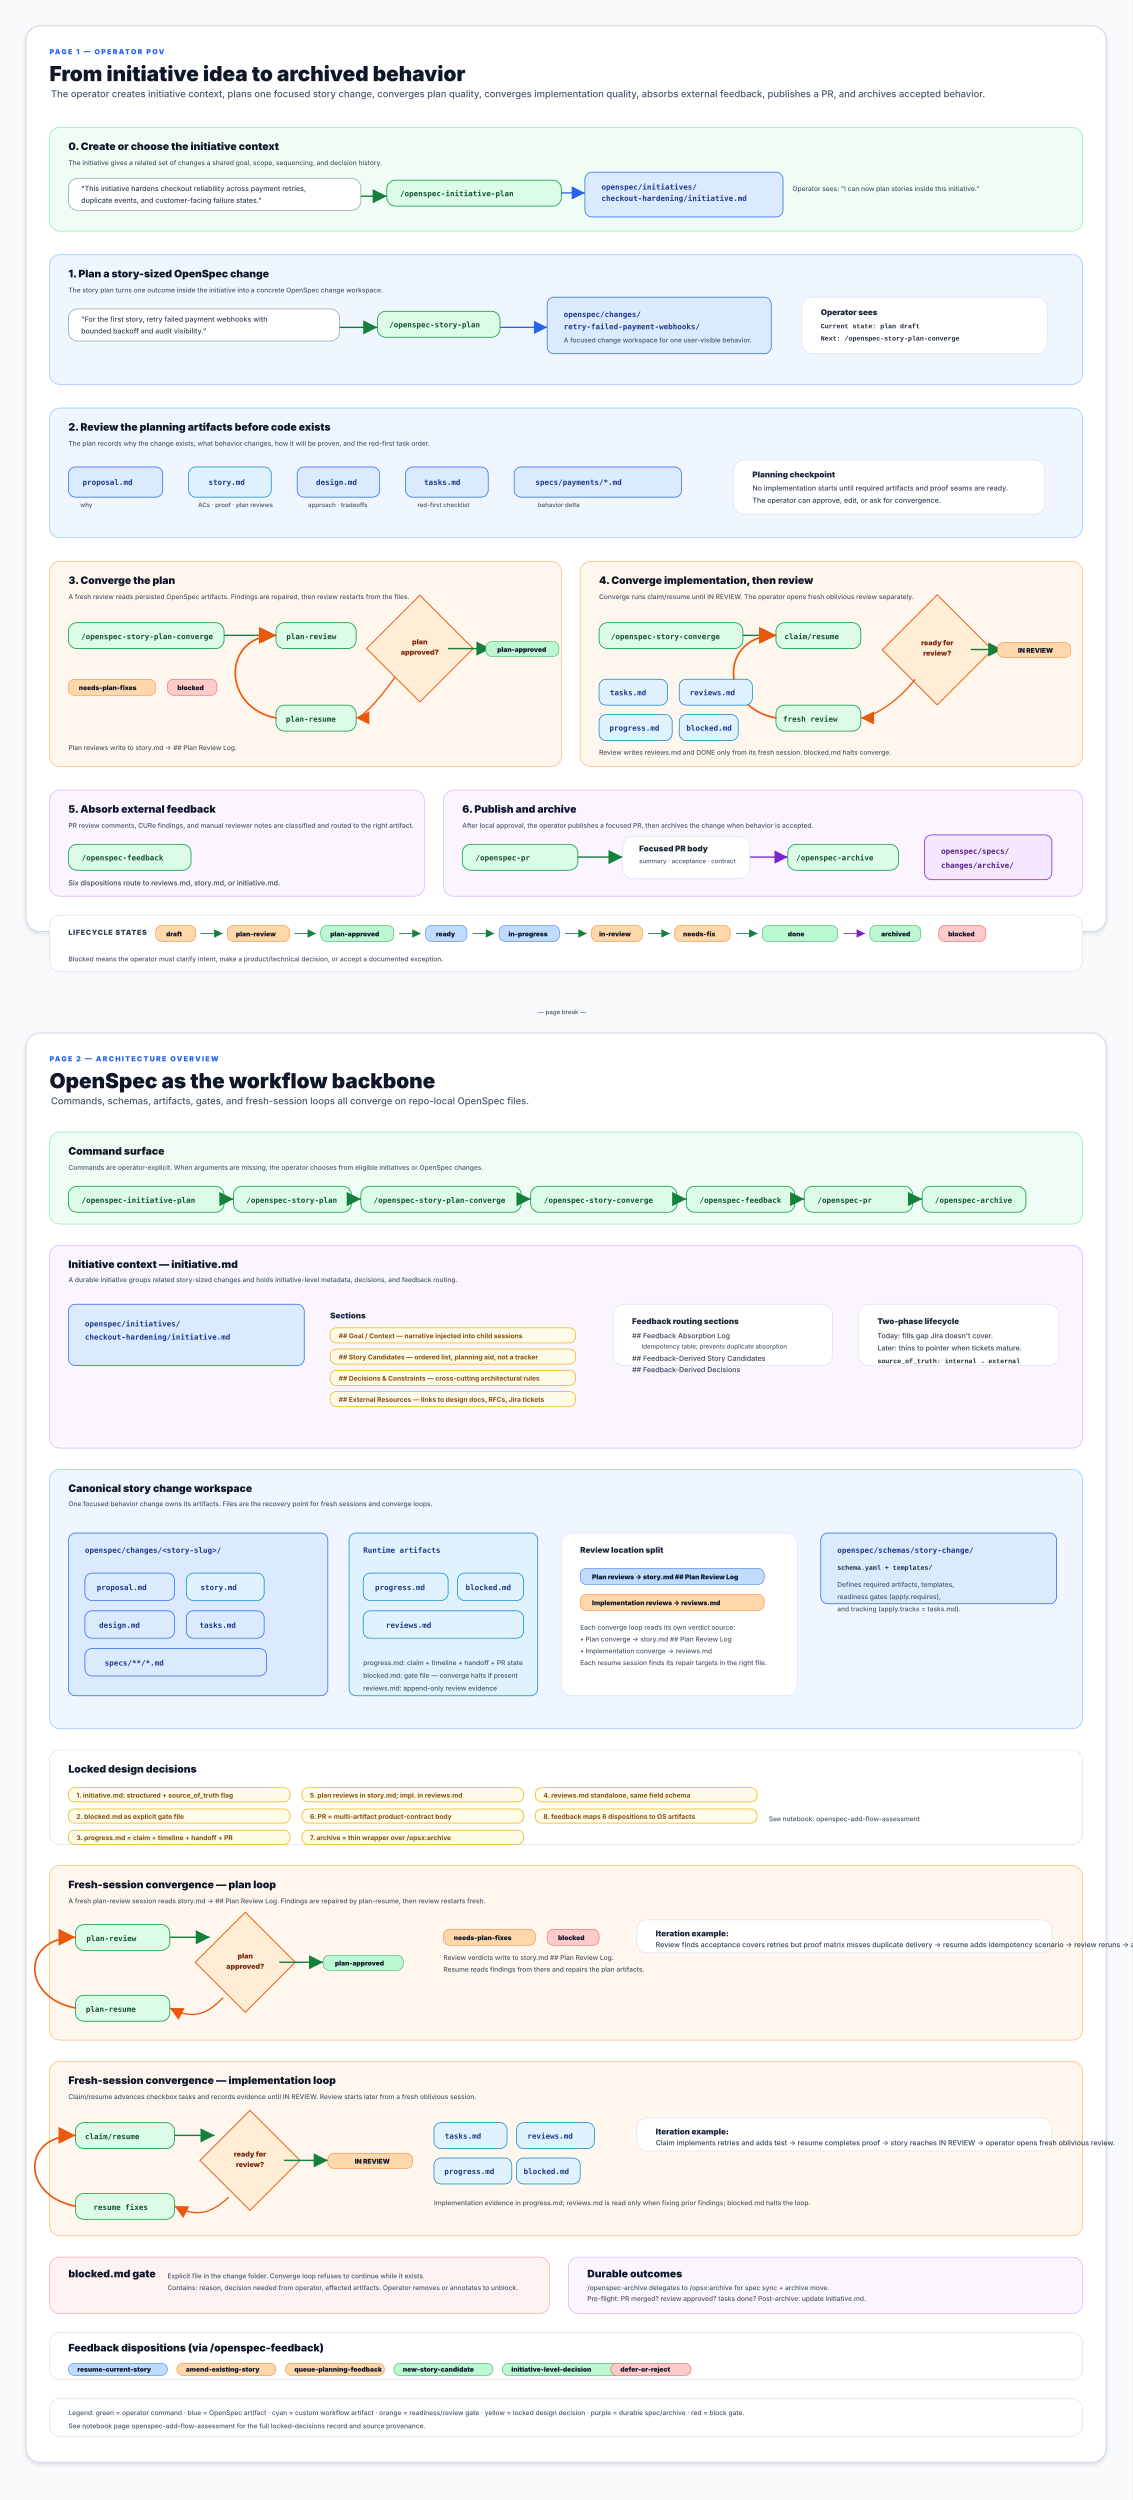
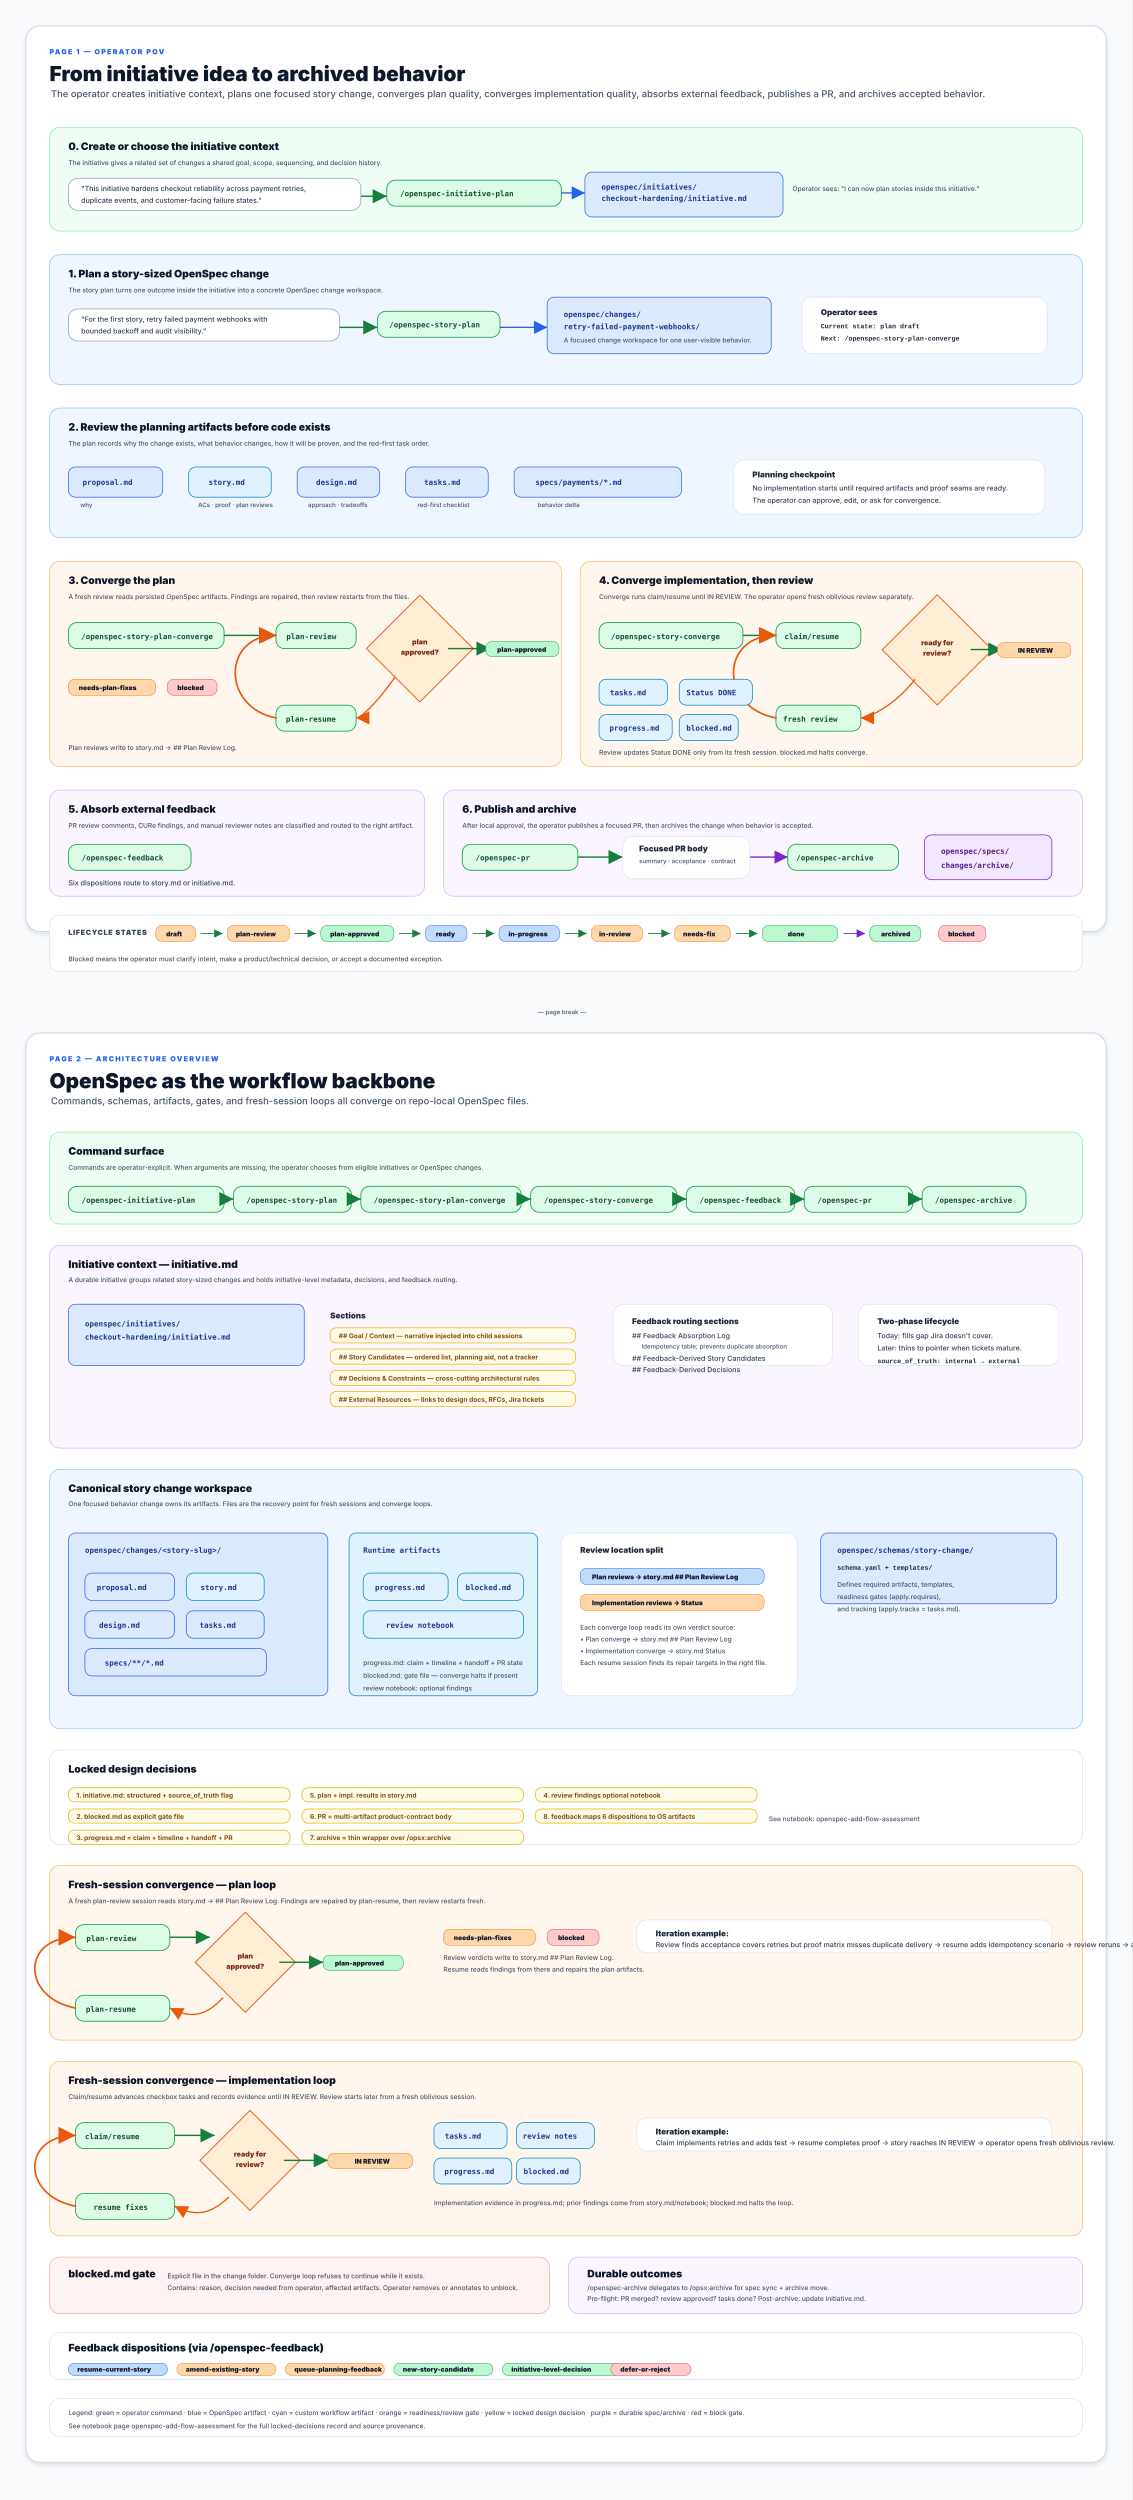
<svg xmlns="http://www.w3.org/2000/svg" width="2400" height="5300" viewBox="0 0 2400 5300" role="img" aria-labelledby="title desc">
  <defs>
    <marker id="arrow-green" markerWidth="14" markerHeight="14" refX="12" refY="7" orient="auto" markerUnits="strokeWidth">
      <path d="M2,2 L12,7 L2,12 Z" fill="#15803d" />
    </marker>
    <marker id="arrow-blue" markerWidth="14" markerHeight="14" refX="12" refY="7" orient="auto" markerUnits="strokeWidth">
      <path d="M2,2 L12,7 L2,12 Z" fill="#2563eb" />
    </marker>
    <marker id="arrow-orange" markerWidth="14" markerHeight="14" refX="12" refY="7" orient="auto" markerUnits="strokeWidth">
      <path d="M2,2 L12,7 L2,12 Z" fill="#ea580c" />
    </marker>
    <marker id="arrow-purple" markerWidth="14" markerHeight="14" refX="12" refY="7" orient="auto" markerUnits="strokeWidth">
      <path d="M2,2 L12,7 L2,12 Z" fill="#7e22ce" />
    </marker>
    <marker id="arrow-red" markerWidth="14" markerHeight="14" refX="12" refY="7" orient="auto" markerUnits="strokeWidth">
      <path d="M2,2 L12,7 L2,12 Z" fill="#b91c1c" />
    </marker>
    <filter id="shadow" x="-10%" y="-10%" width="130%" height="130%">
      <feDropShadow dx="0" dy="4" stdDeviation="5" flood-color="#0f172a" flood-opacity="0.12" />
    </filter>
    <style>
      .bg { fill: #f8fafc; }
      .page { fill: #ffffff; stroke: #cbd5e1; stroke-width: 2; rx: 30; filter: url(#shadow); }
      .panel { fill: #ffffff; stroke: #dbe3ef; stroke-width: 1.5; rx: 22; }
      .panel-blue { fill: #eff6ff; stroke: #93c5fd; stroke-width: 1.5; rx: 22; }
      .panel-green { fill: #f0fdf4; stroke: #86efac; stroke-width: 1.5; rx: 22; }
      .panel-orange { fill: #fff7ed; stroke: #fdba74; stroke-width: 1.5; rx: 22; }
      .panel-purple { fill: #faf5ff; stroke: #d8b4fe; stroke-width: 1.5; rx: 22; }
      .panel-red { fill: #fef2f2; stroke: #fca5a5; stroke-width: 1.5; rx: 22; }
      .title { font: 850 44px Inter, ui-sans-serif, system-ui, -apple-system, BlinkMacSystemFont, "Segoe UI", sans-serif; fill: #0f172a; }
      .subtitle { font: 500 20px Inter, ui-sans-serif, system-ui, sans-serif; fill: #475569; }
      .page-label { font: 850 15px Inter, ui-sans-serif, system-ui, sans-serif; fill: #2563eb; letter-spacing: .18em; }
      .chapter { font: 850 26px Inter, ui-sans-serif, system-ui, sans-serif; fill: #0f172a; }
      .section-title { font: 850 22px Inter, ui-sans-serif, system-ui, sans-serif; fill: #0f172a; }
      .lane-label { font: 850 15px Inter, ui-sans-serif, system-ui, sans-serif; fill: #334155; letter-spacing: .1em; }
      .body { font: 500 17px Inter, ui-sans-serif, system-ui, sans-serif; fill: #334155; }
      .body-strong { font: 850 17px Inter, ui-sans-serif, system-ui, sans-serif; fill: #1e293b; }
      .small { font: 500 15px Inter, ui-sans-serif, system-ui, sans-serif; fill: #334155; }
      .tiny { font: 500 13px Inter, ui-sans-serif, system-ui, sans-serif; fill: #475569; }
      .comment { font: 500 14px Inter, ui-sans-serif, system-ui, sans-serif; fill: #475569; }
      .mono { font: 750 16px "SFMono-Regular", Consolas, "Liberation Mono", monospace; fill: #1e293b; }
      .mono-small { font: 750 14px "SFMono-Regular", Consolas, "Liberation Mono", monospace; fill: #1e293b; }
      .bubble { fill: #ffffff; stroke: #94a3b8; stroke-width: 1.6; rx: 20; }
      .command { fill: #dcfce7; stroke: #16a34a; stroke-width: 1.8; rx: 18; }
      .command-text { font: 850 16px "SFMono-Regular", Consolas, monospace; fill: #14532d; }
      .artifact { fill: #dbeafe; stroke: #2563eb; stroke-width: 1.5; rx: 15; }
      .artifact-text { font: 850 16px "SFMono-Regular", Consolas, monospace; fill: #1e3a8a; }
      .custom-artifact { fill: #e0f2fe; stroke: #0284c7; stroke-width: 1.5; rx: 15; }
      .gate { fill: #ffedd5; stroke: #ea580c; stroke-width: 2; }
      .gate-text { font: 850 15px Inter, ui-sans-serif, system-ui, sans-serif; fill: #7c2d12; text-anchor: middle; }
      .durable { fill: #f3e8ff; stroke: #7e22ce; stroke-width: 1.6; rx: 15; }
      .durable-text { font: 850 16px "SFMono-Regular", Consolas, monospace; fill: #581c87; }
      .decision { fill: #fefce8; stroke: #eab308; stroke-width: 1.5; rx: 13; }
      .decision-text { font: 750 14px Inter, ui-sans-serif, system-ui, sans-serif; fill: #854d0e; }
      .status { font: 850 14px Inter, ui-sans-serif, system-ui, sans-serif; fill: #0f172a; }
      .chip-green { fill: #bbf7d0; stroke: #16a34a; stroke-width: 1; rx: 13; }
      .chip-orange { fill: #fed7aa; stroke: #f97316; stroke-width: 1; rx: 13; }
      .chip-blue { fill: #bfdbfe; stroke: #2563eb; stroke-width: 1; rx: 13; }
      .chip-red { fill: #fecaca; stroke: #ef4444; stroke-width: 1; rx: 13; }
      .arrow-green { stroke: #15803d; stroke-width: 3; fill: none; marker-end: url(#arrow-green); }
      .arrow-blue { stroke: #2563eb; stroke-width: 2.8; fill: none; marker-end: url(#arrow-blue); }
      .arrow-orange { stroke: #ea580c; stroke-width: 2.8; fill: none; marker-end: url(#arrow-orange); }
      .arrow-purple { stroke: #7e22ce; stroke-width: 2.8; fill: none; marker-end: url(#arrow-purple); }
      .arrow-red { stroke: #b91c1c; stroke-width: 2.8; fill: none; marker-end: url(#arrow-red); }
      .dashed { stroke-dasharray: 8 6; }
      .thin { stroke-width: 1.8; }
      .loop { stroke-width: 3.6; stroke-linecap: round; }
    </style>
  </defs>
  <rect class="bg" x="0" y="0" width="2400" height="5300" />
  <rect class="page" x="55" y="55" width="2290" height="1920" />
  <text class="page-label" x="105" y="115">PAGE 1 — OPERATOR POV</text>
  <text class="title" x="105" y="172">From initiative idea to archived behavior</text>
  <text class="subtitle" x="108" y="206">The operator creates initiative context, plans one focused story change, converges plan quality, converges implementation quality, absorbs external feedback, publishes a PR, and archives accepted behavior.</text>
  <rect class="panel-green" x="105" y="270" width="2190" height="220" />
  <text class="section-title" x="145" y="318">0. Create or choose the initiative context</text>
  <text class="comment" x="145" y="350">The initiative gives a related set of changes a shared goal, scope, sequencing, and decision history.</text>
  <rect class="bubble" x="145" y="378" width="620" height="68" />
  <text class="small" x="172" y="405">"This initiative hardens checkout reliability across payment retries,</text>
  <text class="small" x="172" y="430">duplicate events, and customer-facing failure states."</text>
  <rect class="command" x="820" y="382" width="370" height="55" />
  <text class="command-text" x="848" y="416">/openspec-initiative-plan</text>
  <path class="arrow-green" d="M765 416 H820" />
  <path class="arrow-blue" d="M1190 409 H1240" />
  <rect class="artifact" x="1240" y="365" width="420" height="95" />
  <text class="artifact-text" x="1275" y="402">openspec/initiatives/</text>
  <text class="artifact-text" x="1275" y="426">checkout-hardening/initiative.md</text>
  <text class="comment" x="1680" y="405">Operator sees: "I can now plan stories inside this initiative."</text>
  <rect class="panel-blue" x="105" y="540" width="2190" height="275" />
  <text class="section-title" x="145" y="588">1. Plan a story-sized OpenSpec change</text>
  <text class="comment" x="145" y="620">The story plan turns one outcome inside the initiative into a concrete OpenSpec change workspace.</text>
  <rect class="bubble" x="145" y="655" width="575" height="68" />
  <text class="small" x="172" y="682">"For the first story, retry failed payment webhooks with</text>
  <text class="small" x="172" y="707">bounded backoff and audit visibility."</text>
  <rect class="command" x="800" y="660" width="260" height="55" />
  <text class="command-text" x="825" y="694">/openspec-story-plan</text>
  <path class="arrow-green" d="M720 694 H800" />
  <path class="arrow-blue" d="M1060 694 H1160" />
  <rect class="artifact" x="1160" y="630" width="475" height="120" />
  <text class="artifact-text" x="1195" y="672">openspec/changes/</text>
  <text class="artifact-text" x="1195" y="698">retry-failed-payment-webhooks/</text>
  <text class="comment" x="1195" y="726">A focused change workspace for one user-visible behavior.</text>
  <rect class="panel" x="1700" y="630" width="520" height="120" />
  <text class="body-strong" x="1740" y="668">Operator sees</text>
  <text class="mono-small" x="1740" y="696">Current state: plan draft</text>
  <text class="mono-small" x="1740" y="722">Next: /openspec-story-plan-converge</text>
  <rect class="panel-blue" x="105" y="865" width="2190" height="275" />
  <text class="section-title" x="145" y="913">2. Review the planning artifacts before code exists</text>
  <text class="comment" x="145" y="945">The plan records why the change exists, what behavior changes, how it will be proven, and the red-first task order.</text>
  <rect class="artifact" x="145" y="990" width="200" height="64" />
  <text class="artifact-text" x="175" y="1028">proposal.md</text>
  <text class="tiny" x="170" y="1075">why</text>
  <rect class="custom-artifact" x="400" y="990" width="175" height="64" />
  <text class="artifact-text" x="442" y="1028">story.md</text>
  <text class="tiny" x="420" y="1075">ACs · proof · plan reviews</text>
  <rect class="artifact" x="630" y="990" width="175" height="64" />
  <text class="artifact-text" x="670" y="1028">design.md</text>
  <text class="tiny" x="653" y="1075">approach · tradeoffs</text>
  <rect class="artifact" x="860" y="990" width="175" height="64" />
  <text class="artifact-text" x="899" y="1028">tasks.md</text>
  <text class="tiny" x="885" y="1075">red-first checklist</text>
  <rect class="artifact" x="1090" y="990" width="355" height="64" />
  <text class="artifact-text" x="1135" y="1028">specs/payments/*.md</text>
  <text class="tiny" x="1140" y="1075">behavior delta</text>
  <rect class="panel" x="1555" y="975" width="660" height="115" />
  <text class="body-strong" x="1595" y="1012">Planning checkpoint</text>
  <text class="small" x="1595" y="1040">No implementation starts until required artifacts and proof seams are ready.</text>
  <text class="small" x="1595" y="1066">The operator can approve, edit, or ask for convergence.</text>
  <rect class="panel-orange" x="105" y="1190" width="1085" height="435" />
  <text class="section-title" x="145" y="1238">3. Converge the plan</text>
  <text class="comment" x="145" y="1270">A fresh review reads persisted OpenSpec artifacts. Findings are repaired, then review restarts from the files.</text>
  <rect class="command" x="145" y="1320" width="330" height="55" />
  <text class="command-text" x="172" y="1355">/openspec-story-plan-converge</text>
  <path class="arrow-green" d="M475 1347 H585" />
  <rect class="command" x="585" y="1320" width="170" height="55" />
  <text class="command-text" x="607" y="1355">plan-review</text>
  <rect class="gate" x="810" y="1295" width="160" height="160" transform="rotate(45 890 1375)" />
  <text class="gate-text" x="890" y="1366">plan</text>
  <text class="gate-text" x="890" y="1388">approved?</text>
  <rect class="command" x="585" y="1495" width="170" height="55" />
  <text class="command-text" x="606" y="1530">plan-resume</text>
  <path class="arrow-orange" d="M838 1435 C795 1495, 765 1522, 755 1522" />
  <path class="arrow-orange loop" d="M585 1522 C470 1500, 470 1347, 585 1347" />
  <path class="arrow-green" d="M950 1375 H1040" />
  <rect class="chip-green" x="1030" y="1360" width="155" height="32" />
  <text class="status" x="1054" y="1382">plan-approved</text>
  <rect class="chip-orange" x="145" y="1440" width="185" height="34" />
  <text class="status" x="167" y="1463">needs-plan-fixes</text>
  <rect class="chip-red" x="355" y="1440" width="105" height="34" />
  <text class="status" x="376" y="1463">blocked</text>
  <text class="comment" x="145" y="1590">Plan reviews write to story.md → ## Plan Review Log.</text>
  <rect class="panel-orange" x="1230" y="1190" width="1065" height="435" />
  <text class="section-title" x="1270" y="1238">4. Converge implementation, then review</text>
  <text class="comment" x="1270" y="1270">Converge runs claim/resume until IN REVIEW. The operator opens fresh oblivious review separately.</text>
  <rect class="command" x="1270" y="1320" width="305" height="55" />
  <text class="command-text" x="1295" y="1355">/openspec-story-converge</text>
  <path class="arrow-green" d="M1575 1347 H1645" />
  <rect class="command" x="1645" y="1320" width="180" height="55" />
  <text class="command-text" x="1663" y="1355">claim/resume</text>
  <rect class="gate" x="1905" y="1295" width="165" height="165" transform="rotate(45 1987 1377)" />
  <text class="gate-text" x="1987" y="1368">ready for</text>
  <text class="gate-text" x="1987" y="1390">review?</text>
  <rect class="command" x="1645" y="1495" width="180" height="55" />
  <text class="command-text" x="1660" y="1530">fresh review</text>
  <path class="arrow-orange" d="M1940 1440 C1895 1498, 1840 1522, 1825 1522" />
  <path class="arrow-orange loop" d="M1645 1522 C1525 1500, 1525 1347, 1645 1347" />
  <path class="arrow-green" d="M2058 1377 H2125" />
  <rect class="chip-orange" x="2115" y="1362" width="155" height="32" />
  <text class="status" x="2158" y="1384">IN REVIEW</text>
  <rect class="custom-artifact" x="1270" y="1440" width="145" height="55" />
  <text class="artifact-text" x="1293" y="1474">tasks.md</text>
  <rect class="custom-artifact" x="1440" y="1440" width="155" height="55" />
-   <text class="artifact-text" x="1462" y="1474">reviews.md</text>
+   <text class="artifact-text" x="1455" y="1474">Status DONE</text>
  <rect class="custom-artifact" x="1270" y="1515" width="155" height="55" />
  <text class="artifact-text" x="1292" y="1549">progress.md</text>
  <rect class="custom-artifact" x="1440" y="1515" width="125" height="55" />
  <text class="artifact-text" x="1455" y="1549">blocked.md</text>
-   <text class="comment" x="1270" y="1600">Review writes reviews.md and DONE only from its fresh session. blocked.md halts converge.</text>
+   <text class="comment" x="1270" y="1600">Review updates Status DONE only from its fresh session. blocked.md halts converge.</text>
  <rect class="panel-purple" x="105" y="1675" width="795" height="225" />
  <text class="section-title" x="145" y="1723">5. Absorb external feedback</text>
  <text class="comment" x="145" y="1755">PR review comments, CURe findings, and manual reviewer notes are classified and routed to the right artifact.</text>
  <rect class="command" x="145" y="1790" width="260" height="55" />
  <text class="command-text" x="173" y="1824">/openspec-feedback</text>
-   <text class="small" x="145" y="1877">Six dispositions route to reviews.md, story.md, or initiative.md.</text>
+   <text class="small" x="145" y="1877">Six dispositions route to story.md or initiative.md.</text>
  <rect class="panel-purple" x="940" y="1675" width="1355" height="225" />
  <text class="section-title" x="980" y="1723">6. Publish and archive</text>
  <text class="comment" x="980" y="1755">After local approval, the operator publishes a focused PR, then archives the change when behavior is accepted.</text>
  <rect class="command" x="980" y="1790" width="245" height="55" />
  <text class="command-text" x="1008" y="1824">/openspec-pr</text>
  <path class="arrow-green" d="M1225 1817 H1320" />
  <rect class="panel" x="1320" y="1773" width="270" height="90" />
  <text class="body-strong" x="1355" y="1805">Focused PR body</text>
  <text class="tiny" x="1355" y="1830">summary · acceptance · contract</text>
  <path class="arrow-purple" d="M1590 1817 H1670" />
  <rect class="command" x="1670" y="1790" width="235" height="55" />
  <text class="command-text" x="1688" y="1824">/openspec-archive</text>
  <rect class="durable" x="1960" y="1770" width="270" height="95" />
  <text class="durable-text" x="1995" y="1810">openspec/specs/</text>
  <text class="durable-text" x="1995" y="1840">changes/archive/</text>
  <rect class="panel" x="105" y="1940" width="2190" height="120" />
  <text class="lane-label" x="145" y="1982">LIFECYCLE STATES</text>
  <g transform="translate(330,1962)">
    <rect class="chip-orange" x="0" y="0" width="85" height="34" />
    <text class="status" x="22" y="23">draft</text>
    <path class="arrow-green thin" d="M95 17 H142" />
    <rect class="chip-orange" x="152" y="0" width="132" height="34" />
    <text class="status" x="170" y="23">plan-review</text>
    <path class="arrow-green thin" d="M294 17 H340" />
    <rect class="chip-green" x="350" y="0" width="155" height="34" />
    <text class="status" x="370" y="23">plan-approved</text>
    <path class="arrow-green thin" d="M516 17 H562" />
    <rect class="chip-blue" x="572" y="0" width="88" height="34" />
    <text class="status" x="594" y="23">ready</text>
    <path class="arrow-green thin" d="M672 17 H718" />
    <rect class="chip-blue" x="728" y="0" width="128" height="34" />
    <text class="status" x="748" y="23">in-progress</text>
    <path class="arrow-green thin" d="M868 17 H914" />
    <rect class="chip-orange" x="924" y="0" width="108" height="34" />
    <text class="status" x="940" y="23">in-review</text>
    <path class="arrow-green thin" d="M1044 17 H1090" />
    <rect class="chip-orange" x="1100" y="0" width="118" height="34" />
    <text class="status" x="1118" y="23">needs-fix</text>
    <path class="arrow-green thin" d="M1230 17 H1276" />
    <rect class="chip-green" x="1286" y="0" width="160" height="34" />
    <text class="status" x="1340" y="23">done</text>
    <path class="arrow-purple thin" d="M1458 17 H1504" />
    <rect class="chip-green" x="1514" y="0" width="108" height="34" />
    <text class="status" x="1538" y="23">archived</text>
    <rect class="chip-red" x="1660" y="0" width="100" height="34" />
    <text class="status" x="1680" y="23">blocked</text>
  </g>
  <text class="comment" x="145" y="2038">Blocked means the operator must clarify intent, make a product/technical decision, or accept a documented exception.</text>
  <text class="tiny" x="1140" y="2150">— page break —</text>
  <rect class="page" x="55" y="2190" width="2290" height="3030" />
  <text class="page-label" x="105" y="2250">PAGE 2 — ARCHITECTURE OVERVIEW</text>
  <text class="title" x="105" y="2307">OpenSpec as the workflow backbone</text>
  <text class="subtitle" x="108" y="2341">Commands, schemas, artifacts, gates, and fresh-session loops all converge on repo-local OpenSpec files.</text>
  <rect class="panel-green" x="105" y="2400" width="2190" height="195" />
  <text class="section-title" x="145" y="2448">Command surface</text>
  <text class="comment" x="145" y="2480">Commands are operator-explicit. When arguments are missing, the operator chooses from eligible initiatives or OpenSpec changes.</text>
  <rect class="command" x="145" y="2515" width="330" height="55" />
  <text class="command-text" x="173" y="2550">/openspec-initiative-plan</text>
  <rect class="command" x="495" y="2515" width="250" height="55" />
  <text class="command-text" x="522" y="2550">/openspec-story-plan</text>
  <rect class="command" x="765" y="2515" width="340" height="55" />
  <text class="command-text" x="792" y="2550">/openspec-story-plan-converge</text>
  <rect class="command" x="1125" y="2515" width="310" height="55" />
  <text class="command-text" x="1153" y="2550">/openspec-story-converge</text>
  <rect class="command" x="1455" y="2515" width="230" height="55" />
  <text class="command-text" x="1483" y="2550">/openspec-feedback</text>
  <rect class="command" x="1705" y="2515" width="230" height="55" />
  <text class="command-text" x="1733" y="2550">/openspec-pr</text>
  <rect class="command" x="1955" y="2515" width="220" height="55" />
  <text class="command-text" x="1982" y="2550">/openspec-archive</text>
  <path class="arrow-green" d="M475 2542 H495" />
  <path class="arrow-green" d="M745 2542 H765" />
  <path class="arrow-green" d="M1105 2542 H1125" />
  <path class="arrow-green" d="M1435 2542 H1455" />
  <path class="arrow-green" d="M1685 2542 H1705" />
  <path class="arrow-green" d="M1935 2542 H1955" />
  <rect class="panel-purple" x="105" y="2640" width="2190" height="430" />
  <text class="section-title" x="145" y="2688">Initiative context — initiative.md</text>
  <text class="comment" x="145" y="2718">A durable initiative groups related story-sized changes and holds initiative-level metadata, decisions, and feedback routing.</text>
  <rect class="artifact" x="145" y="2765" width="500" height="130" />
  <text class="artifact-text" x="180" y="2812">openspec/initiatives/</text>
  <text class="artifact-text" x="180" y="2840">checkout-hardening/initiative.md</text>
  <text class="body-strong" x="700" y="2795">Sections</text>
  <rect class="decision" x="700" y="2815" width="520" height="32" />
  <text class="decision-text" x="718" y="2837">## Goal / Context — narrative injected into child sessions</text>
  <rect class="decision" x="700" y="2860" width="520" height="32" />
  <text class="decision-text" x="718" y="2882">## Story Candidates — ordered list, planning aid, not a tracker</text>
  <rect class="decision" x="700" y="2905" width="520" height="32" />
  <text class="decision-text" x="718" y="2927">## Decisions &amp; Constraints — cross-cutting architectural rules</text>
  <rect class="decision" x="700" y="2950" width="520" height="32" />
  <text class="decision-text" x="718" y="2972">## External Resources — links to design docs, RFCs, Jira tickets</text>
  <rect class="panel" x="1300" y="2765" width="465" height="130" />
  <text class="body-strong" x="1340" y="2807">Feedback routing sections</text>
  <text class="small" x="1340" y="2837">## Feedback Absorption Log</text>
  <text class="tiny" x="1360" y="2859">Idempotency table; prevents duplicate absorption</text>
  <text class="small" x="1340" y="2885">## Feedback-Derived Story Candidates</text>
  <text class="small" x="1340" y="2909">## Feedback-Derived Decisions</text>
  <rect class="panel" x="1820" y="2765" width="425" height="130" />
  <text class="body-strong" x="1860" y="2807">Two-phase lifecycle</text>
  <text class="small" x="1860" y="2837">Today: fills gap Jira doesn't cover.</text>
  <text class="small" x="1860" y="2863">Later: thins to pointer when tickets mature.</text>
  <text class="mono-small" x="1860" y="2890">source_of_truth: internal → external</text>
  <rect class="panel-blue" x="105" y="3115" width="2190" height="550" />
  <text class="section-title" x="145" y="3163">Canonical story change workspace</text>
  <text class="comment" x="145" y="3193">One focused behavior change owns its artifacts. Files are the recovery point for fresh sessions and converge loops.</text>
  <rect class="artifact" x="145" y="3250" width="550" height="345" />
  <text class="artifact-text" x="180" y="3292">openspec/changes/&lt;story-slug&gt;/</text>
  <rect class="artifact" x="180" y="3335" width="190" height="58" />
  <text class="artifact-text" x="205" y="3371">proposal.md</text>
  <rect class="custom-artifact" x="395" y="3335" width="165" height="58" />
  <text class="artifact-text" x="425" y="3371">story.md</text>
  <rect class="artifact" x="180" y="3415" width="190" height="58" />
  <text class="artifact-text" x="210" y="3451">design.md</text>
  <rect class="artifact" x="395" y="3415" width="165" height="58" />
  <text class="artifact-text" x="423" y="3451">tasks.md</text>
  <rect class="artifact" x="180" y="3495" width="385" height="58" />
  <text class="artifact-text" x="222" y="3531">specs/**/*.md</text>
  <rect class="custom-artifact" x="740" y="3250" width="400" height="345" />
  <text class="artifact-text" x="770" y="3292">Runtime artifacts</text>
  <rect class="custom-artifact" x="770" y="3335" width="180" height="58" />
  <text class="artifact-text" x="795" y="3371">progress.md</text>
  <rect class="custom-artifact" x="970" y="3335" width="140" height="58" />
  <text class="artifact-text" x="987" y="3371">blocked.md</text>
  <rect class="custom-artifact" x="770" y="3415" width="340" height="58" />
-   <text class="artifact-text" x="818" y="3451">reviews.md</text>
+   <text class="artifact-text" x="818" y="3451">review notebook</text>
  <text class="comment" x="770" y="3530">progress.md: claim + timeline + handoff + PR state</text>
  <text class="comment" x="770" y="3557">blocked.md: gate file — converge halts if present</text>
-   <text class="comment" x="770" y="3584">reviews.md: append-only review evidence</text>
+   <text class="comment" x="770" y="3584">review notebook: optional findings</text>
  <rect class="panel" x="1190" y="3250" width="500" height="345" />
  <text class="body-strong" x="1230" y="3292">Review location split</text>
  <rect class="chip-blue" x="1230" y="3325" width="390" height="34" />
  <text class="status" x="1255" y="3348">Plan reviews → story.md ## Plan Review Log</text>
  <rect class="chip-orange" x="1230" y="3380" width="390" height="34" />
-   <text class="status" x="1255" y="3403">Implementation reviews → reviews.md</text>
+   <text class="status" x="1255" y="3403">Implementation reviews → Status</text>
  <text class="comment" x="1230" y="3455">Each converge loop reads its own verdict source:</text>
  <text class="comment" x="1230" y="3480">• Plan converge → story.md ## Plan Review Log</text>
-   <text class="comment" x="1230" y="3505">• Implementation converge → reviews.md</text>
+   <text class="comment" x="1230" y="3505">• Implementation converge → story.md Status</text>
  <text class="comment" x="1230" y="3530">Each resume session finds its repair targets in the right file.</text>
  <rect class="artifact" x="1740" y="3250" width="500" height="150" />
  <text class="artifact-text" x="1775" y="3292">openspec/schemas/story-change/</text>
  <text class="mono-small" x="1775" y="3328">schema.yaml + templates/</text>
  <text class="comment" x="1775" y="3364">Defines required artifacts, templates,</text>
  <text class="comment" x="1775" y="3390">readiness gates (apply.requires),</text>
  <text class="comment" x="1775" y="3416">and tracking (apply.tracks = tasks.md).</text>
  <rect class="panel" x="105" y="3710" width="2190" height="200" />
  <text class="section-title" x="145" y="3758">Locked design decisions</text>
  <rect class="decision" x="145" y="3790" width="470" height="30" />
  <text class="decision-text" x="162" y="3811">1. initiative.md: structured + source_of_truth flag</text>
  <rect class="decision" x="640" y="3790" width="470" height="30" />
-   <text class="decision-text" x="657" y="3811">5. plan reviews in story.md; impl. in reviews.md</text>
+   <text class="decision-text" x="657" y="3811">5. plan + impl. results in story.md</text>
  <rect class="decision" x="145" y="3835" width="470" height="30" />
  <text class="decision-text" x="162" y="3856">2. blocked.md as explicit gate file</text>
  <rect class="decision" x="640" y="3835" width="470" height="30" />
  <text class="decision-text" x="657" y="3856">6. PR = multi-artifact product-contract body</text>
  <rect class="decision" x="145" y="3880" width="470" height="30" />
  <text class="decision-text" x="162" y="3901">3. progress.md = claim + timeline + handoff + PR</text>
  <rect class="decision" x="640" y="3880" width="470" height="30" />
  <text class="decision-text" x="657" y="3901">7. archive = thin wrapper over /opsx:archive</text>
  <rect class="decision" x="1135" y="3790" width="470" height="30" />
-   <text class="decision-text" x="1152" y="3811">4. reviews.md standalone, same field schema</text>
+   <text class="decision-text" x="1152" y="3811">4. review findings optional notebook</text>
  <rect class="decision" x="1135" y="3835" width="470" height="30" />
  <text class="decision-text" x="1152" y="3856">8. feedback maps 6 dispositions to OS artifacts</text>
  <text class="comment" x="1630" y="3861">See notebook: openspec-add-flow-assessment</text>
  <rect class="panel-orange" x="105" y="3955" width="2190" height="370" />
  <text class="section-title" x="145" y="4003">Fresh-session convergence — plan loop</text>
  <text class="comment" x="145" y="4035">A fresh plan-review session reads story.md → ## Plan Review Log. Findings are repaired by plan-resume, then review restarts fresh.</text>
  <rect class="command" x="160" y="4080" width="200" height="55" />
  <text class="command-text" x="183" y="4115">plan-review</text>
  <path class="arrow-green" d="M360 4107 H445" />
  <rect class="gate" x="445" y="4085" width="150" height="150" transform="rotate(45 520 4160)" />
  <text class="gate-text" x="520" y="4152">plan</text>
  <text class="gate-text" x="520" y="4174">approved?</text>
  <path class="arrow-green" d="M592 4160 H685" />
  <rect class="chip-green" x="685" y="4145" width="170" height="32" />
  <text class="status" x="710" y="4167">plan-approved</text>
  <rect class="command" x="160" y="4230" width="200" height="55" />
  <text class="command-text" x="182" y="4265">plan-resume</text>
  <path class="arrow-orange" d="M473 4235 C435 4275, 405 4280, 360 4257" />
  <path class="arrow-orange loop" d="M160 4257 C45 4235, 45 4107, 160 4107" />
  <rect class="chip-orange" x="940" y="4090" width="195" height="34" />
  <text class="status" x="962" y="4113">needs-plan-fixes</text>
  <rect class="chip-red" x="1160" y="4090" width="110" height="34" />
  <text class="status" x="1183" y="4113">blocked</text>
  <text class="comment" x="940" y="4155">Review verdicts write to story.md ## Plan Review Log.</text>
  <text class="comment" x="940" y="4180">Resume reads findings from there and repairs the plan artifacts.</text>
  <rect class="panel" x="1350" y="4070" width="880" height="70" />
  <text class="body-strong" x="1390" y="4105">Iteration example:</text>
  <text class="small" x="1390" y="4128">Review finds acceptance covers retries but proof matrix misses duplicate delivery → resume adds idempotency scenario → review reruns → approved.</text>
  <rect class="panel-orange" x="105" y="4370" width="2190" height="370" />
  <text class="section-title" x="145" y="4418">Fresh-session convergence — implementation loop</text>
  <text class="comment" x="145" y="4450">Claim/resume advances checkbox tasks and records evidence until IN REVIEW. Review starts later from a fresh oblivious session.</text>
  <rect class="command" x="160" y="4500" width="210" height="55" />
  <text class="command-text" x="180" y="4535">claim/resume</text>
  <path class="arrow-green" d="M370 4527 H455" />
  <rect class="gate" x="455" y="4505" width="150" height="150" transform="rotate(45 530 4580)" />
  <text class="gate-text" x="530" y="4572">ready for</text>
  <text class="gate-text" x="530" y="4594">review?</text>
  <path class="arrow-green" d="M602 4580 H695" />
  <rect class="chip-orange" x="695" y="4565" width="180" height="32" />
  <text class="status" x="752" y="4587">IN REVIEW</text>
  <rect class="command" x="160" y="4650" width="210" height="55" />
  <text class="command-text" x="198" y="4685">resume fixes</text>
  <path class="arrow-orange" d="M485 4658 C445 4695, 415 4700, 370 4677" />
  <path class="arrow-orange loop" d="M160 4677 C45 4655, 45 4527, 160 4527" />
  <rect class="custom-artifact" x="920" y="4500" width="155" height="55" />
  <text class="artifact-text" x="943" y="4534">tasks.md</text>
  <rect class="custom-artifact" x="1095" y="4500" width="165" height="55" />
-   <text class="artifact-text" x="1118" y="4534">reviews.md</text>
+   <text class="artifact-text" x="1108" y="4534">review notes</text>
  <rect class="custom-artifact" x="920" y="4575" width="165" height="55" />
  <text class="artifact-text" x="942" y="4609">progress.md</text>
  <rect class="custom-artifact" x="1095" y="4575" width="135" height="55" />
  <text class="artifact-text" x="1110" y="4609">blocked.md</text>
-   <text class="comment" x="920" y="4675">Implementation evidence in progress.md; reviews.md is read only when fixing prior findings; blocked.md halts the loop.</text>
+   <text class="comment" x="920" y="4675">Implementation evidence in progress.md; prior findings come from story.md/notebook; blocked.md halts the loop.</text>
  <rect class="panel" x="1350" y="4490" width="880" height="70" />
  <text class="body-strong" x="1390" y="4525">Iteration example:</text>
  <text class="small" x="1390" y="4548">Claim implements retries and adds test → resume completes proof → story reaches IN REVIEW → operator opens fresh oblivious review.</text>
  <rect class="panel-red" x="105" y="4785" width="1060" height="120" />
  <text class="section-title" x="145" y="4828">blocked.md gate</text>
  <text class="comment" x="355" y="4830">Explicit file in the change folder. Converge loop refuses to continue while it exists.</text>
  <text class="comment" x="355" y="4855">Contains: reason, decision needed from operator, affected artifacts. Operator removes or annotates to unblock.</text>
  <rect class="panel-purple" x="1205" y="4785" width="1090" height="120" />
  <text class="section-title" x="1245" y="4828">Durable outcomes</text>
  <text class="comment" x="1245" y="4855">/openspec-archive delegates to /opsx:archive for spec sync + archive move.</text>
  <text class="comment" x="1245" y="4878">Pre-flight: PR merged? review approved? tasks done? Post-archive: update initiative.md.</text>
  <rect class="panel" x="105" y="4945" width="2190" height="100" />
  <text class="section-title" x="145" y="4985">Feedback dispositions (via /openspec-feedback)</text>
  <rect class="chip-blue" x="145" y="5010" width="210" height="26" />
  <text class="status" x="164" y="5028">resume-current-story</text>
  <rect class="chip-orange" x="375" y="5010" width="210" height="26" />
  <text class="status" x="394" y="5028">amend-existing-story</text>
  <rect class="chip-orange" x="605" y="5010" width="210" height="26" />
  <text class="status" x="624" y="5028">queue-planning-feedback</text>
  <rect class="chip-green" x="835" y="5010" width="210" height="26" />
  <text class="status" x="854" y="5028">new-story-candidate</text>
  <rect class="chip-green" x="1065" y="5010" width="250" height="26" />
  <text class="status" x="1084" y="5028">initiative-level-decision</text>
  <rect class="chip-red" x="1295" y="5010" width="170" height="26" />
  <text class="status" x="1315" y="5028">defer-or-reject</text>
  <rect class="panel" x="105" y="5085" width="2190" height="80" />
  <text class="comment" x="145" y="5120">Legend: green = operator command · blue = OpenSpec artifact · cyan = custom workflow artifact · orange = readiness/review gate · yellow = locked design decision · purple = durable spec/archive · red = block gate.</text>
  <text class="comment" x="145" y="5148">See notebook page openspec-add-flow-assessment for the full locked-decisions record and source provenance.</text>
</svg>
